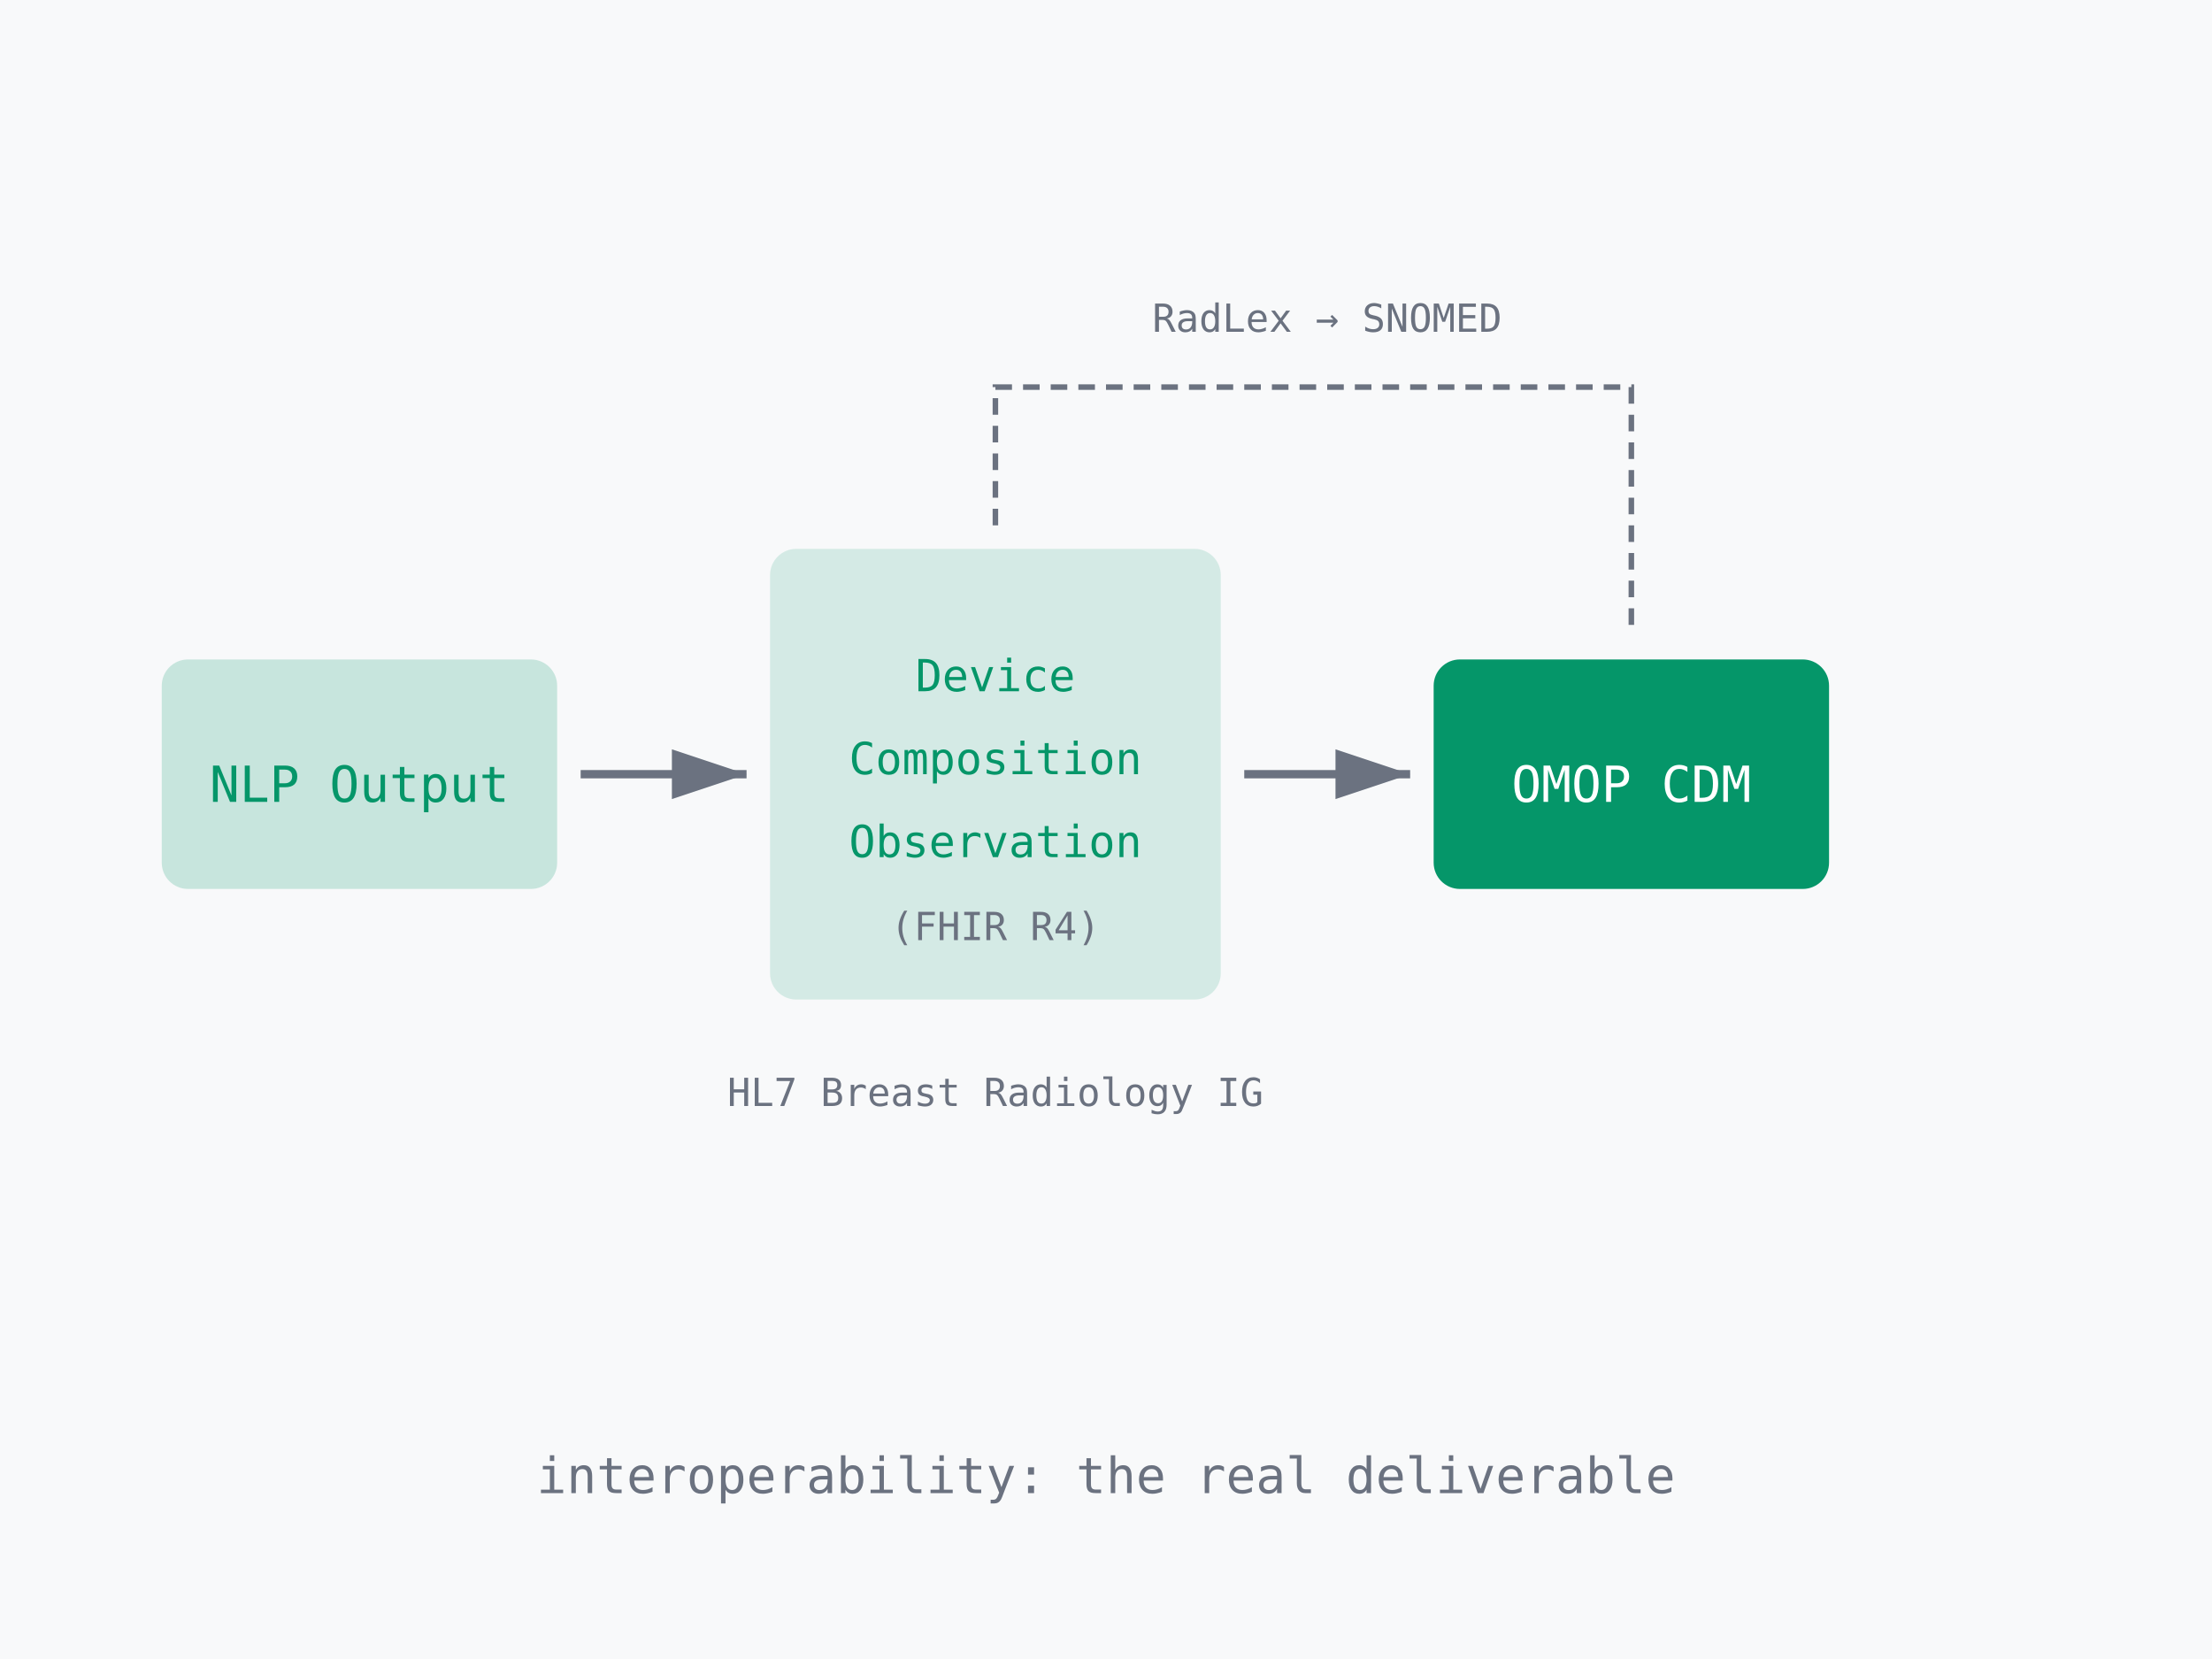
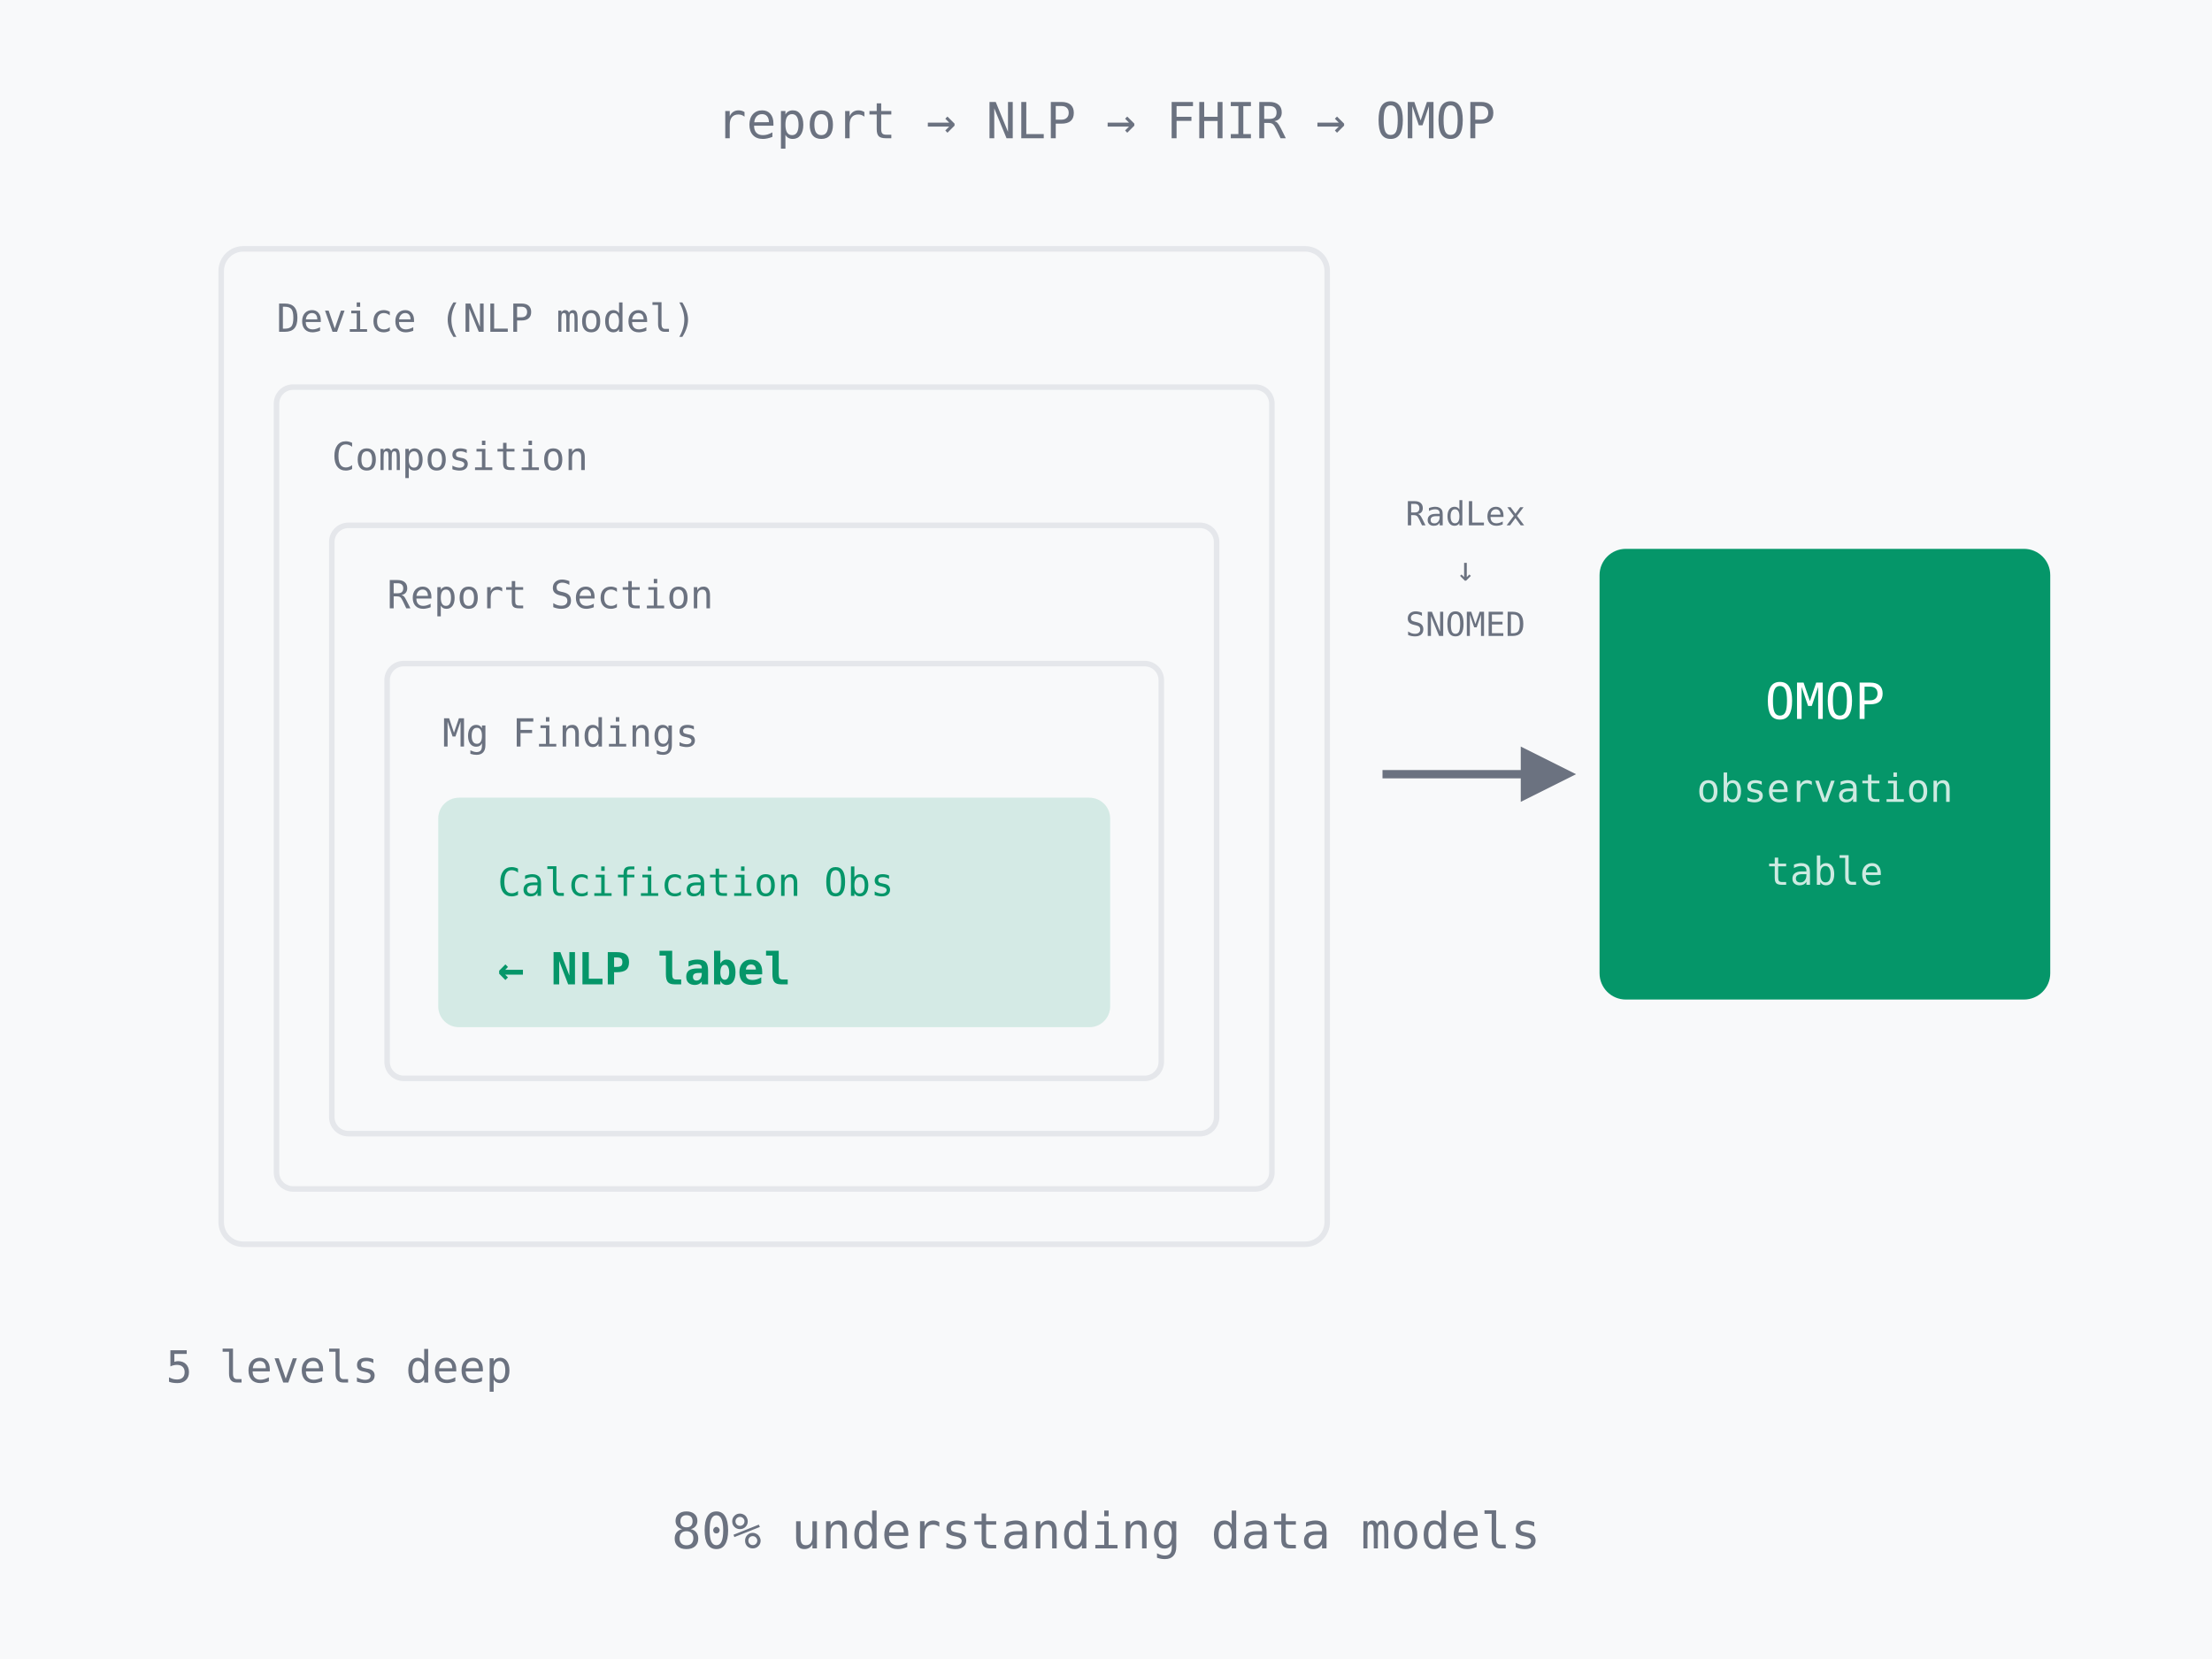
<svg xmlns="http://www.w3.org/2000/svg" viewBox="0 0 400 300">
  <rect width="400" height="300" fill="#f8f9fa" />
-   <rect x="30" y="120" width="70" height="40" rx="4" fill="#059669" opacity="0.2" stroke="#059669" stroke-width="1.5" />
-   <text x="65" y="145" font-family="monospace" font-size="9" fill="#059669" text-anchor="middle">NLP Output</text>
-   <path d="M105 140 L135 140" stroke="#6b7280" stroke-width="1.5" marker-end="url(#arrow)" />
-   <rect x="140" y="100" width="80" height="80" rx="4" fill="#059669" opacity="0.15" stroke="#059669" stroke-width="1.5" />
-   <text x="180" y="125" font-family="monospace" font-size="8" fill="#059669" text-anchor="middle">Device</text>
-   <text x="180" y="140" font-family="monospace" font-size="8" fill="#059669" text-anchor="middle">Composition</text>
-   <text x="180" y="155" font-family="monospace" font-size="8" fill="#059669" text-anchor="middle">Observation</text>
-   <text x="180" y="170" font-family="monospace" font-size="7" fill="#6b7280" text-anchor="middle">(FHIR R4)</text>
-   <path d="M225 140 L255 140" stroke="#6b7280" stroke-width="1.5" marker-end="url(#arrow)" />
-   <rect x="260" y="120" width="70" height="40" rx="4" fill="#059669" stroke="#059669" stroke-width="1.5" />
-   <text x="295" y="145" font-family="monospace" font-size="9" fill="#ffffff" text-anchor="middle">OMOP CDM</text>
-   <path d="M180 95 L180 70 L295 70 L295 115" stroke="#6b7280" stroke-width="1" stroke-dasharray="3,2" fill="none" />
-   <text x="240" y="60" font-family="monospace" font-size="7" fill="#6b7280" text-anchor="middle">RadLex → SNOMED</text>
-   <text x="180" y="200" font-family="monospace" font-size="7" fill="#6b7280" text-anchor="middle">HL7 Breast Radiology IG</text>
-   <text x="200" y="270" font-family="monospace" font-size="9" fill="#6b7280" text-anchor="middle">interoperability: the real deliverable</text>
-   <defs>
-     <marker id="arrow" markerWidth="10" markerHeight="10" refX="9" refY="3" orient="auto" markerUnits="strokeWidth">
-       <path d="M0,0 L0,6 L9,3 z" fill="#6b7280" />
-     </marker>
-   </defs>
+   <text x="200" y="25" font-family="monospace" font-size="9" fill="#6b7280" text-anchor="middle">report → NLP → FHIR → OMOP</text>
+   <rect x="40" y="45" width="200" height="180" rx="4" fill="none" stroke="#e5e7eb" stroke-width="1" />
+   <text x="50" y="60" font-family="monospace" font-size="7" fill="#6b7280">Device (NLP model)</text>
+   <rect x="50" y="70" width="180" height="145" rx="3" fill="none" stroke="#e5e7eb" stroke-width="1" />
+   <text x="60" y="85" font-family="monospace" font-size="7" fill="#6b7280">Composition</text>
+   <rect x="60" y="95" width="160" height="110" rx="3" fill="none" stroke="#e5e7eb" stroke-width="1" />
+   <text x="70" y="110" font-family="monospace" font-size="7" fill="#6b7280">Report Section</text>
+   <rect x="70" y="120" width="140" height="75" rx="3" fill="none" stroke="#e5e7eb" stroke-width="1" />
+   <text x="80" y="135" font-family="monospace" font-size="7" fill="#6b7280">Mg Findings</text>
+   <rect x="80" y="145" width="120" height="40" rx="3" fill="#059669" opacity="0.15" stroke="#059669" stroke-width="1.5" />
+   <text x="90" y="162" font-family="monospace" font-size="7" fill="#059669">Calcification Obs</text>
+   <text x="90" y="178" font-family="monospace" font-size="8" fill="#059669" font-weight="bold">← NLP label</text>
+   <path d="M250 140 L280 140" stroke="#6b7280" stroke-width="1.5" />
+   <path d="M275 135 L285 140 L275 145" fill="#6b7280" />
+   <rect x="290" y="100" width="80" height="80" rx="4" fill="#059669" stroke="#059669" stroke-width="1.5" />
+   <text x="330" y="130" font-family="monospace" font-size="9" fill="#ffffff" text-anchor="middle">OMOP</text>
+   <text x="330" y="145" font-family="monospace" font-size="7" fill="#ffffff" text-anchor="middle" opacity="0.8">observation</text>
+   <text x="330" y="160" font-family="monospace" font-size="7" fill="#ffffff" text-anchor="middle" opacity="0.8">table</text>
+   <text x="265" y="95" font-family="monospace" font-size="6" fill="#6b7280" text-anchor="middle">RadLex</text>
+   <text x="265" y="105" font-family="monospace" font-size="6" fill="#6b7280" text-anchor="middle">↓</text>
+   <text x="265" y="115" font-family="monospace" font-size="6" fill="#6b7280" text-anchor="middle">SNOMED</text>
+   <text x="30" y="250" font-family="monospace" font-size="8" fill="#6b7280">5 levels deep</text>
+   <text x="200" y="280" font-family="monospace" font-size="9" fill="#6b7280" text-anchor="middle">80% understanding data models</text>
</svg>
